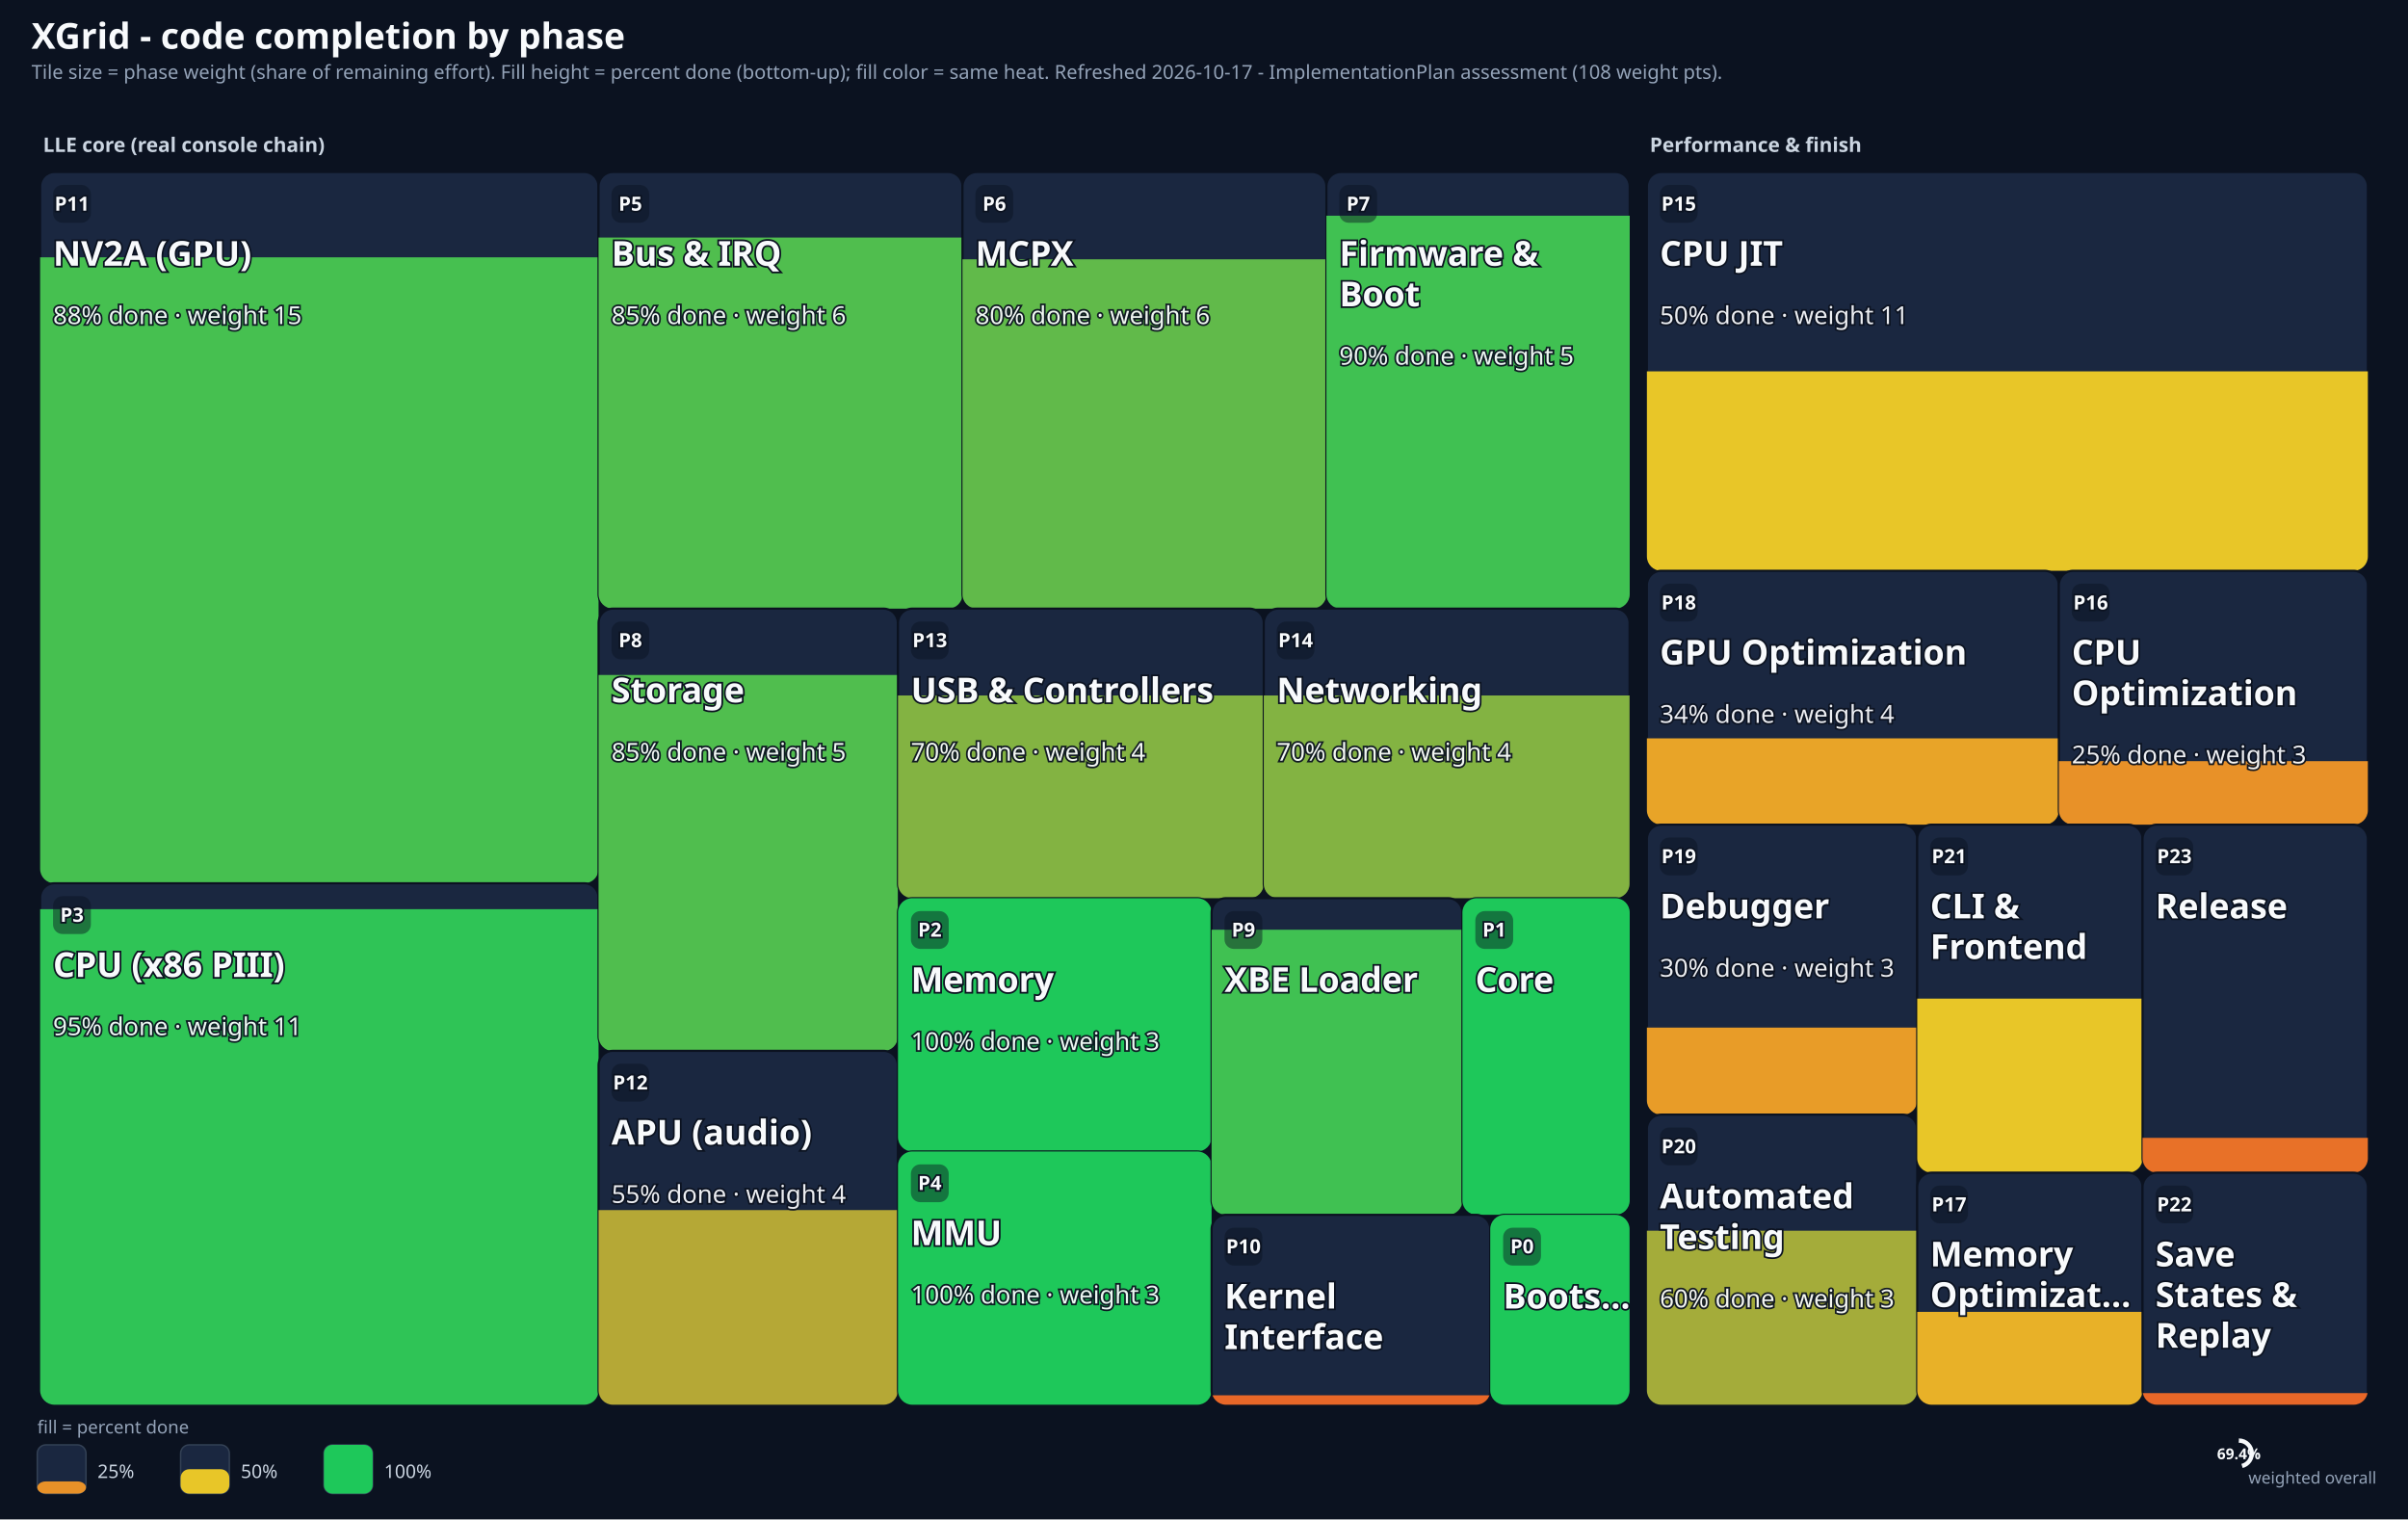
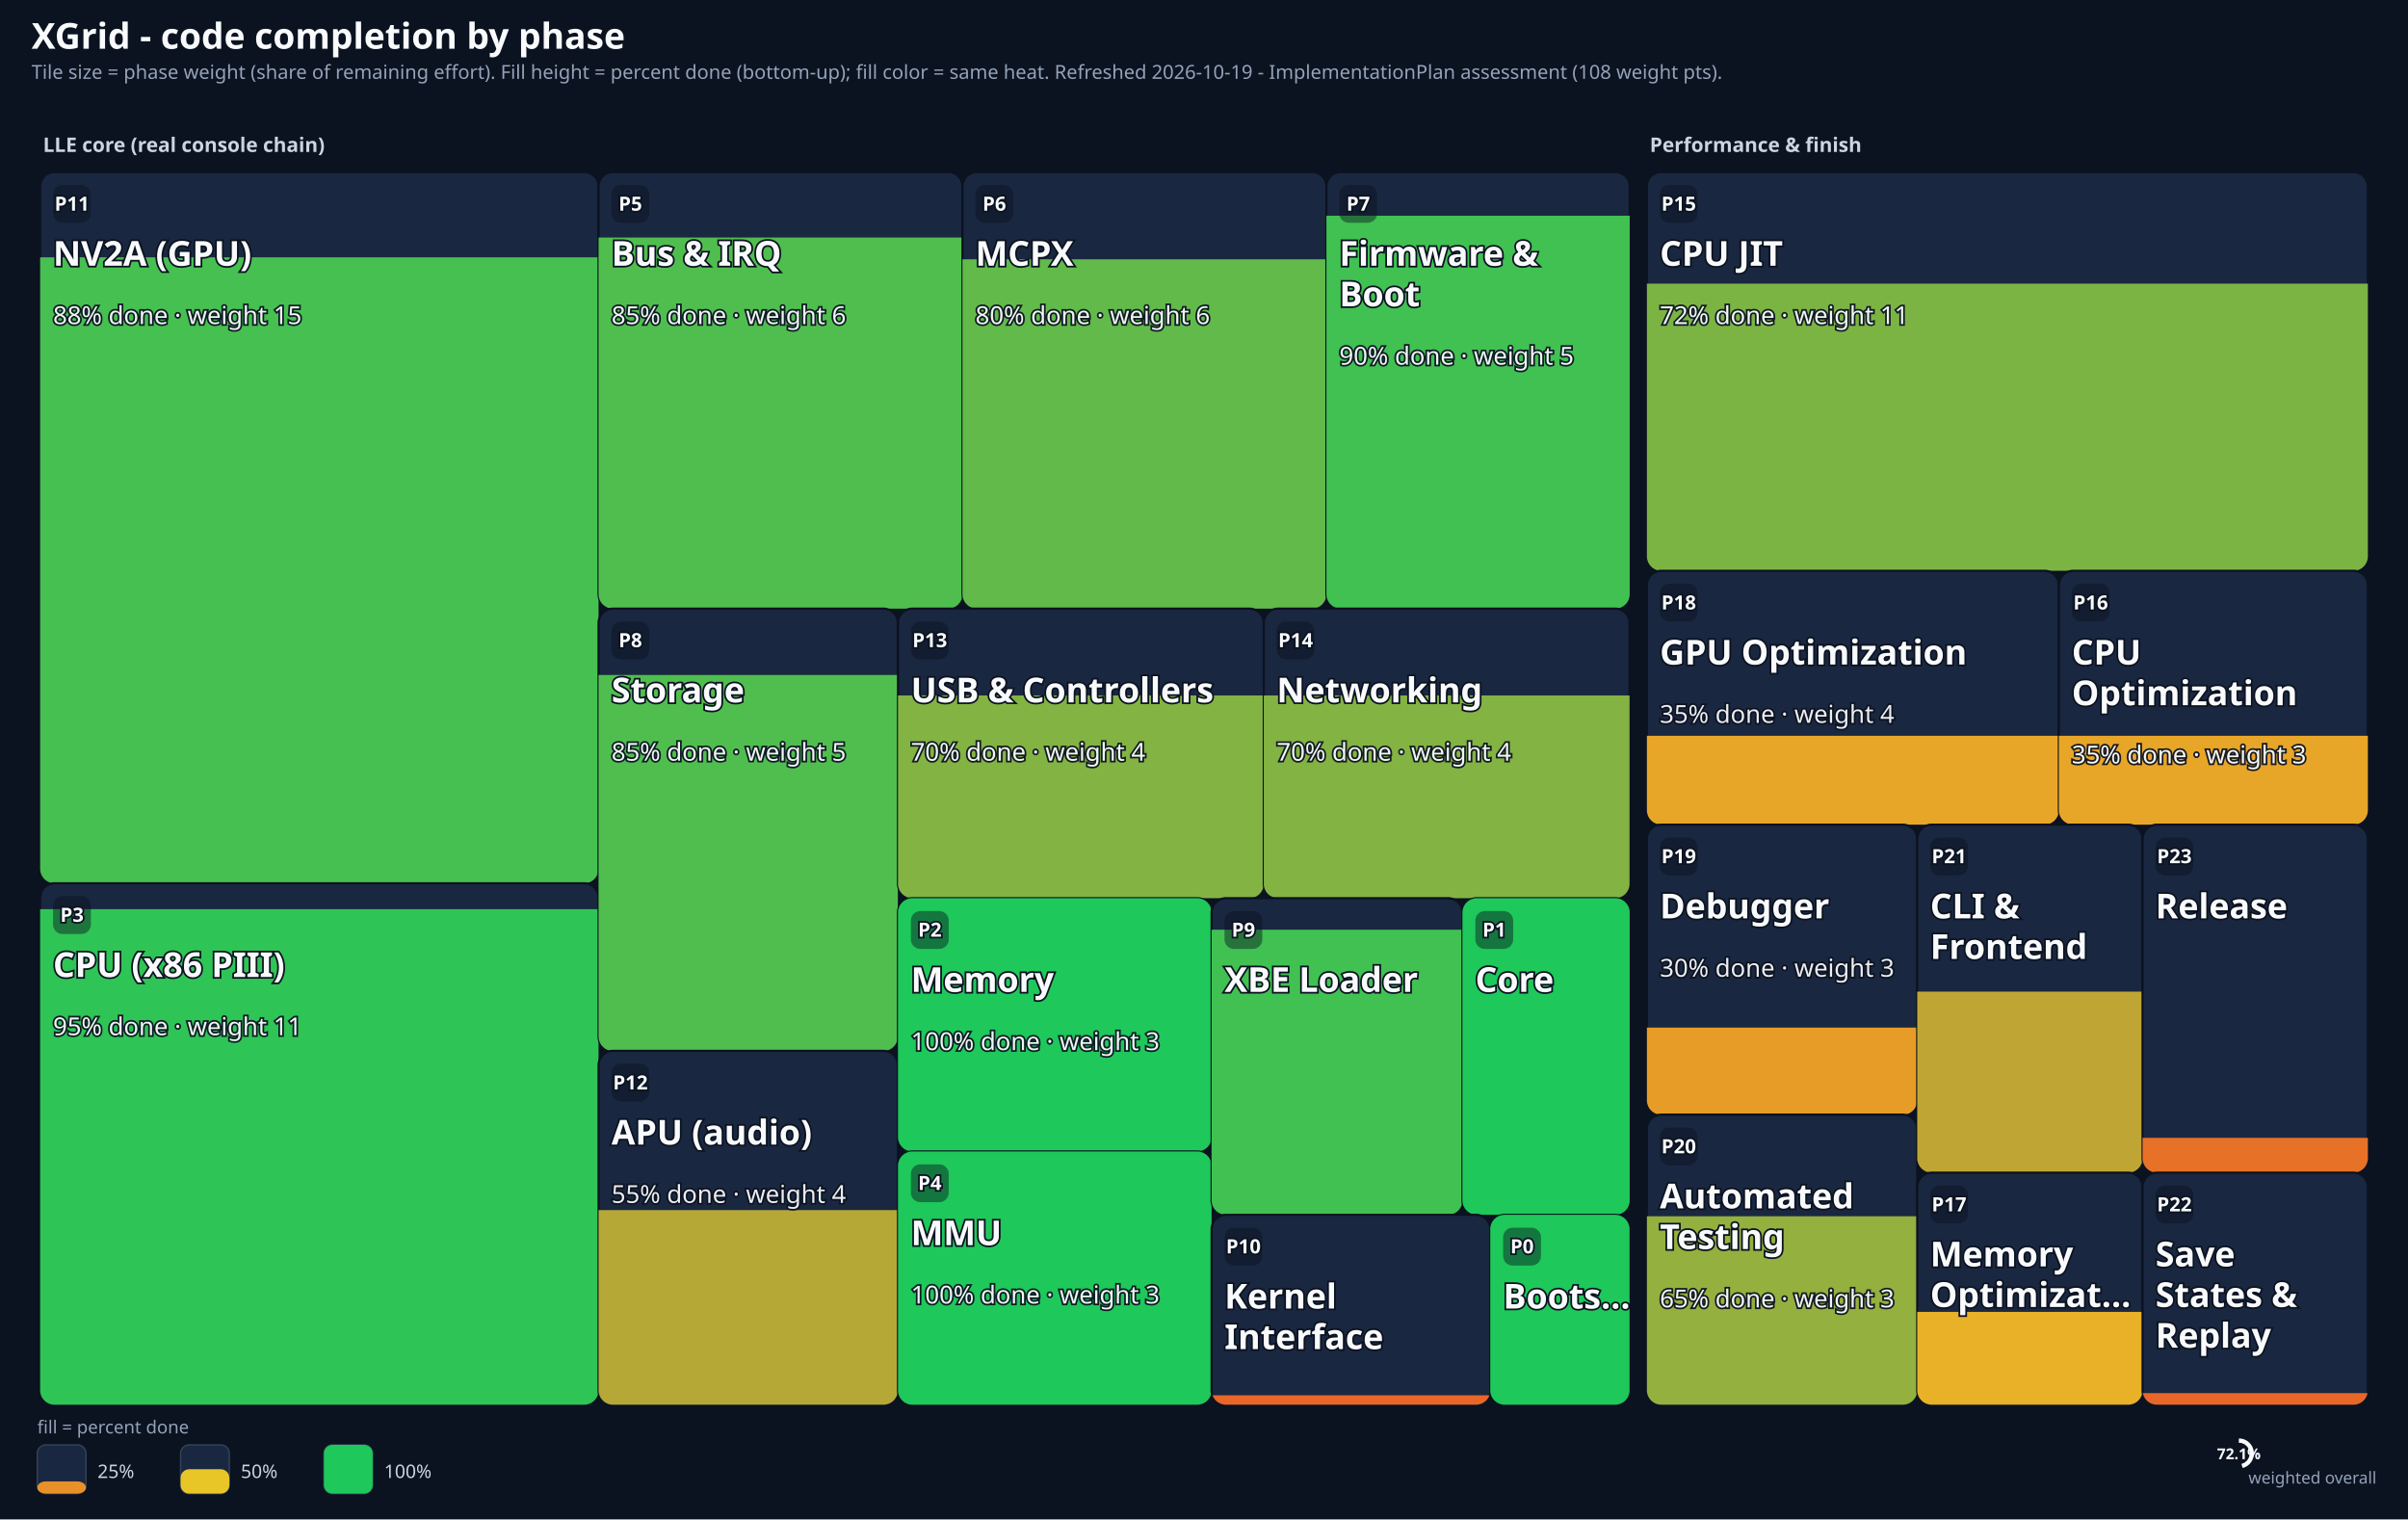
<svg xmlns="http://www.w3.org/2000/svg" width="1680" height="1060" viewBox="0 0 1680 1060" font-family="Segoe UI, Segoe UI Emoji, sans-serif">
  <rect width="1680" height="1060" fill="#0B1220" />
  <text x="22" y="34" font-size="25" font-weight="700" fill="#F8FAFC">XGrid - code completion by phase</text>
-   <text x="22" y="55" font-size="13.5" fill="#94A3B8">Tile size = phase weight (share of remaining effort). Fill height = percent done (bottom-up); fill color = same heat. Refreshed 2026-10-17 - ImplementationPlan assessment (108 weight pts).</text>
+   <text x="22" y="55" font-size="13.5" fill="#94A3B8">Tile size = phase weight (share of remaining effort). Fill height = percent done (bottom-up); fill color = same heat. Refreshed 2026-10-19 - ImplementationPlan assessment (108 weight pts).</text>
  <text x="30" y="106" font-size="14" font-weight="700" fill="#CBD5E1">LLE core (real console chain)</text>
  <text x="1151" y="106" font-size="14" font-weight="700" fill="#CBD5E1">Performance &amp; finish</text>
  <g class="tile" data-p="11" data-name="NV2A (GPU)" data-done="88" data-weight="15">
    <defs>
      <clipPath id="clip11">
        <rect x="28" y="120" width="389.6" height="496.2" rx="10" />
      </clipPath>
    </defs>
    <rect x="28" y="120" width="389.6" height="496.2" rx="10" fill="#1A2740" stroke="#0B1220" stroke-width="1.5" />
    <g clip-path="url(#clip11)">
      <rect x="28" y="179.5" width="389.6" height="436.6" fill="#46C050" />
    </g>
    <rect x="37" y="129" width="26.4" height="26.4" rx="6.6" fill="rgba(11,18,32,0.45)" />
    <text x="50.2" y="147" font-size="13.7" font-weight="700" fill="#F8FAFC" stroke="#0B1220" stroke-width="2.4" paint-order="stroke" text-anchor="middle">P11</text>
    <text x="37" y="185.4" font-size="24" font-weight="700" fill="#F8FAFC" stroke="#0B1220" stroke-width="2.4" paint-order="stroke">NV2A (GPU)</text>
    <text x="37" y="226.1" font-size="17.3" opacity="0.94" fill="#F8FAFC" stroke="#0B1220" stroke-width="2.4" paint-order="stroke">88% done · weight 15</text>
  </g>
  <g class="tile" data-p="3" data-name="CPU (x86 PIII)" data-done="95" data-weight="11">
    <defs>
      <clipPath id="clip3">
        <rect x="28" y="616.2" width="389.6" height="363.8" rx="10" />
      </clipPath>
    </defs>
    <rect x="28" y="616.2" width="389.6" height="363.8" rx="10" fill="#1A2740" stroke="#0B1220" stroke-width="1.5" />
    <g clip-path="url(#clip3)">
      <rect x="28" y="634.3" width="389.6" height="345.7" fill="#2FC456" />
    </g>
    <rect x="37" y="625.2" width="26.4" height="26.4" rx="6.6" fill="rgba(11,18,32,0.45)" />
    <text x="50.2" y="643.1" font-size="13.7" font-weight="700" fill="#F8FAFC" stroke="#0B1220" stroke-width="2.4" paint-order="stroke" text-anchor="middle">P3</text>
    <text x="37" y="681.6" font-size="24" font-weight="700" fill="#F8FAFC" stroke="#0B1220" stroke-width="2.4" paint-order="stroke">CPU (x86 PIII)</text>
    <text x="37" y="722.2" font-size="17.3" opacity="0.94" fill="#F8FAFC" stroke="#0B1220" stroke-width="2.4" paint-order="stroke">95% done · weight 11</text>
  </g>
  <g class="tile" data-p="5" data-name="Bus &amp; IRQ" data-done="85" data-weight="6">
    <defs>
      <clipPath id="clip5">
        <rect x="417.6" y="120" width="253.9" height="304.6" rx="10" />
      </clipPath>
    </defs>
    <rect x="417.6" y="120" width="253.9" height="304.6" rx="10" fill="#1A2740" stroke="#0B1220" stroke-width="1.5" />
    <g clip-path="url(#clip5)">
      <rect x="417.6" y="165.7" width="253.9" height="258.9" fill="#50BE4E" />
    </g>
    <rect x="426.6" y="129" width="26.4" height="26.4" rx="6.6" fill="rgba(11,18,32,0.45)" />
    <text x="439.8" y="147" font-size="13.7" font-weight="700" fill="#F8FAFC" stroke="#0B1220" stroke-width="2.4" paint-order="stroke" text-anchor="middle">P5</text>
    <text x="426.6" y="185.4" font-size="24" font-weight="700" fill="#F8FAFC" stroke="#0B1220" stroke-width="2.4" paint-order="stroke">Bus &amp; IRQ</text>
    <text x="426.6" y="226.1" font-size="17.3" opacity="0.94" fill="#F8FAFC" stroke="#0B1220" stroke-width="2.4" paint-order="stroke">85% done · weight 6</text>
  </g>
  <g class="tile" data-p="6" data-name="MCPX" data-done="80" data-weight="6">
    <defs>
      <clipPath id="clip6">
        <rect x="671.5" y="120" width="253.9" height="304.6" rx="10" />
      </clipPath>
    </defs>
    <rect x="671.5" y="120" width="253.9" height="304.6" rx="10" fill="#1A2740" stroke="#0B1220" stroke-width="1.5" />
    <g clip-path="url(#clip6)">
      <rect x="671.5" y="180.9" width="253.9" height="243.7" fill="#61BA4A" />
    </g>
    <rect x="680.5" y="129" width="26.4" height="26.4" rx="6.6" fill="rgba(11,18,32,0.45)" />
    <text x="693.7" y="147" font-size="13.7" font-weight="700" fill="#F8FAFC" stroke="#0B1220" stroke-width="2.4" paint-order="stroke" text-anchor="middle">P6</text>
    <text x="680.5" y="185.4" font-size="24" font-weight="700" fill="#F8FAFC" stroke="#0B1220" stroke-width="2.4" paint-order="stroke">MCPX</text>
    <text x="680.5" y="226.1" font-size="17.3" opacity="0.94" fill="#F8FAFC" stroke="#0B1220" stroke-width="2.4" paint-order="stroke">80% done · weight 6</text>
  </g>
  <g class="tile" data-p="7" data-name="Firmware &amp; Boot" data-done="90" data-weight="5">
    <defs>
      <clipPath id="clip7">
        <rect x="925.4" y="120" width="211.6" height="304.6" rx="10" />
      </clipPath>
    </defs>
    <rect x="925.4" y="120" width="211.6" height="304.6" rx="10" fill="#1A2740" stroke="#0B1220" stroke-width="1.5" />
    <g clip-path="url(#clip7)">
      <rect x="925.4" y="150.5" width="211.6" height="274.1" fill="#40C152" />
    </g>
    <rect x="934.4" y="129" width="26.4" height="26.4" rx="6.6" fill="rgba(11,18,32,0.45)" />
    <text x="947.6" y="147" font-size="13.7" font-weight="700" fill="#F8FAFC" stroke="#0B1220" stroke-width="2.4" paint-order="stroke" text-anchor="middle">P7</text>
    <text x="934.4" y="185.4" font-size="24" font-weight="700" fill="#F8FAFC" stroke="#0B1220" stroke-width="2.4" paint-order="stroke">Firmware &amp;</text>
    <text x="934.4" y="213.7" font-size="24" font-weight="700" fill="#F8FAFC" stroke="#0B1220" stroke-width="2.4" paint-order="stroke">Boot</text>
    <text x="934.4" y="254.4" font-size="17.3" opacity="0.94" fill="#F8FAFC" stroke="#0B1220" stroke-width="2.4" paint-order="stroke">90% done · weight 5</text>
  </g>
  <g class="tile" data-p="8" data-name="Storage" data-done="85" data-weight="5">
    <defs>
      <clipPath id="clip8">
        <rect x="417.6" y="424.6" width="208.8" height="308.6" rx="10" />
      </clipPath>
    </defs>
    <rect x="417.6" y="424.6" width="208.8" height="308.6" rx="10" fill="#1A2740" stroke="#0B1220" stroke-width="1.5" />
    <g clip-path="url(#clip8)">
      <rect x="417.6" y="470.9" width="208.8" height="262.3" fill="#50BE4E" />
    </g>
    <rect x="426.6" y="433.6" width="26.4" height="26.4" rx="6.6" fill="rgba(11,18,32,0.45)" />
    <text x="439.8" y="451.5" font-size="13.7" font-weight="700" fill="#F8FAFC" stroke="#0B1220" stroke-width="2.4" paint-order="stroke" text-anchor="middle">P8</text>
    <text x="426.6" y="490" font-size="24" font-weight="700" fill="#F8FAFC" stroke="#0B1220" stroke-width="2.4" paint-order="stroke">Storage</text>
    <text x="426.6" y="530.7" font-size="17.3" opacity="0.94" fill="#F8FAFC" stroke="#0B1220" stroke-width="2.4" paint-order="stroke">85% done · weight 5</text>
  </g>
  <g class="tile" data-p="12" data-name="APU (audio)" data-done="55" data-weight="4">
    <defs>
      <clipPath id="clip12">
        <rect x="417.6" y="733.1" width="208.8" height="246.9" rx="10" />
      </clipPath>
    </defs>
    <rect x="417.6" y="733.1" width="208.8" height="246.9" rx="10" fill="#1A2740" stroke="#0B1220" stroke-width="1.5" />
    <g clip-path="url(#clip12)">
      <rect x="417.6" y="844.2" width="208.8" height="135.8" fill="#B5A836" />
    </g>
    <rect x="426.6" y="742.1" width="26.4" height="26.4" rx="6.6" fill="rgba(11,18,32,0.45)" />
    <text x="439.8" y="760.1" font-size="13.7" font-weight="700" fill="#F8FAFC" stroke="#0B1220" stroke-width="2.4" paint-order="stroke" text-anchor="middle">P12</text>
    <text x="426.6" y="798.5" font-size="24" font-weight="700" fill="#F8FAFC" stroke="#0B1220" stroke-width="2.4" paint-order="stroke">APU (audio)</text>
    <text x="426.6" y="839.2" font-size="17.3" opacity="0.94" fill="#F8FAFC" stroke="#0B1220" stroke-width="2.4" paint-order="stroke">55% done · weight 4</text>
  </g>
  <g class="tile" data-p="13" data-name="USB &amp; Controllers" data-done="70" data-weight="4">
    <defs>
      <clipPath id="clip13">
        <rect x="626.5" y="424.6" width="255.2" height="202" rx="10" />
      </clipPath>
    </defs>
    <rect x="626.5" y="424.6" width="255.2" height="202" rx="10" fill="#1A2740" stroke="#0B1220" stroke-width="1.5" />
    <g clip-path="url(#clip13)">
      <rect x="626.5" y="485.2" width="255.2" height="141.4" fill="#83B342" />
    </g>
    <rect x="635.5" y="433.6" width="26.4" height="26.4" rx="6.6" fill="rgba(11,18,32,0.45)" />
    <text x="648.7" y="451.5" font-size="13.7" font-weight="700" fill="#F8FAFC" stroke="#0B1220" stroke-width="2.4" paint-order="stroke" text-anchor="middle">P13</text>
    <text x="635.5" y="490" font-size="24" font-weight="700" fill="#F8FAFC" stroke="#0B1220" stroke-width="2.4" paint-order="stroke">USB &amp; Controllers</text>
    <text x="635.5" y="530.7" font-size="17.3" opacity="0.94" fill="#F8FAFC" stroke="#0B1220" stroke-width="2.4" paint-order="stroke">70% done · weight 4</text>
  </g>
  <g class="tile" data-p="14" data-name="Networking" data-done="70" data-weight="4">
    <defs>
      <clipPath id="clip14">
        <rect x="881.7" y="424.6" width="255.2" height="202" rx="10" />
      </clipPath>
    </defs>
    <rect x="881.7" y="424.6" width="255.2" height="202" rx="10" fill="#1A2740" stroke="#0B1220" stroke-width="1.5" />
    <g clip-path="url(#clip14)">
      <rect x="881.7" y="485.2" width="255.2" height="141.4" fill="#83B342" />
    </g>
    <rect x="890.7" y="433.6" width="26.4" height="26.4" rx="6.6" fill="rgba(11,18,32,0.45)" />
    <text x="903.9" y="451.5" font-size="13.7" font-weight="700" fill="#F8FAFC" stroke="#0B1220" stroke-width="2.4" paint-order="stroke" text-anchor="middle">P14</text>
    <text x="890.7" y="490" font-size="24" font-weight="700" fill="#F8FAFC" stroke="#0B1220" stroke-width="2.4" paint-order="stroke">Networking</text>
    <text x="890.7" y="530.7" font-size="17.3" opacity="0.94" fill="#F8FAFC" stroke="#0B1220" stroke-width="2.4" paint-order="stroke">70% done · weight 4</text>
  </g>
  <g class="tile" data-p="2" data-name="Memory" data-done="100" data-weight="3">
    <defs>
      <clipPath id="clip2">
        <rect x="626.5" y="626.6" width="218.8" height="176.7" rx="10" />
      </clipPath>
    </defs>
    <rect x="626.5" y="626.6" width="218.8" height="176.7" rx="10" fill="#1A2740" stroke="#0B1220" stroke-width="1.5" />
    <g clip-path="url(#clip2)">
      <rect x="626.5" y="626.6" width="218.8" height="176.7" fill="#1EC85A" />
    </g>
    <rect x="635.5" y="635.6" width="26.4" height="26.4" rx="6.6" fill="rgba(11,18,32,0.45)" />
    <text x="648.7" y="653.5" font-size="13.7" font-weight="700" fill="#F8FAFC" stroke="#0B1220" stroke-width="2.4" paint-order="stroke" text-anchor="middle">P2</text>
    <text x="635.5" y="692" font-size="24" font-weight="700" fill="#F8FAFC" stroke="#0B1220" stroke-width="2.4" paint-order="stroke">Memory</text>
    <text x="635.5" y="732.6" font-size="17.3" opacity="0.94" fill="#F8FAFC" stroke="#0B1220" stroke-width="2.4" paint-order="stroke">100% done · weight 3</text>
  </g>
  <g class="tile" data-p="4" data-name="MMU" data-done="100" data-weight="3">
    <defs>
      <clipPath id="clip4">
        <rect x="626.5" y="803.3" width="218.8" height="176.7" rx="10" />
      </clipPath>
    </defs>
    <rect x="626.5" y="803.3" width="218.8" height="176.7" rx="10" fill="#1A2740" stroke="#0B1220" stroke-width="1.5" />
    <g clip-path="url(#clip4)">
      <rect x="626.5" y="803.3" width="218.8" height="176.7" fill="#1EC85A" />
    </g>
    <rect x="635.5" y="812.3" width="26.4" height="26.4" rx="6.6" fill="rgba(11,18,32,0.45)" />
    <text x="648.7" y="830.2" font-size="13.7" font-weight="700" fill="#F8FAFC" stroke="#0B1220" stroke-width="2.4" paint-order="stroke" text-anchor="middle">P4</text>
    <text x="635.5" y="868.7" font-size="24" font-weight="700" fill="#F8FAFC" stroke="#0B1220" stroke-width="2.4" paint-order="stroke">MMU</text>
    <text x="635.5" y="909.4" font-size="17.3" opacity="0.94" fill="#F8FAFC" stroke="#0B1220" stroke-width="2.4" paint-order="stroke">100% done · weight 3</text>
  </g>
  <g class="tile" data-p="9" data-name="XBE Loader" data-done="90" data-weight="3">
    <defs>
      <clipPath id="clip9">
        <rect x="845.3" y="626.6" width="175" height="220.9" rx="10" />
      </clipPath>
    </defs>
    <rect x="845.3" y="626.6" width="175" height="220.9" rx="10" fill="#1A2740" stroke="#0B1220" stroke-width="1.5" />
    <g clip-path="url(#clip9)">
      <rect x="845.3" y="648.6" width="175" height="198.8" fill="#40C152" />
    </g>
    <rect x="854.3" y="635.6" width="26.4" height="26.4" rx="6.6" fill="rgba(11,18,32,0.45)" />
    <text x="867.5" y="653.5" font-size="13.7" font-weight="700" fill="#F8FAFC" stroke="#0B1220" stroke-width="2.4" paint-order="stroke" text-anchor="middle">P9</text>
    <text x="854.3" y="692" font-size="24" font-weight="700" fill="#F8FAFC" stroke="#0B1220" stroke-width="2.4" paint-order="stroke">XBE Loader</text>
  </g>
  <g class="tile" data-p="1" data-name="Core" data-done="100" data-weight="2">
    <defs>
      <clipPath id="clip1">
        <rect x="1020.3" y="626.6" width="116.7" height="220.9" rx="10" />
      </clipPath>
    </defs>
    <rect x="1020.3" y="626.6" width="116.7" height="220.9" rx="10" fill="#1A2740" stroke="#0B1220" stroke-width="1.5" />
    <g clip-path="url(#clip1)">
      <rect x="1020.3" y="626.6" width="116.7" height="220.9" fill="#1EC85A" />
    </g>
    <rect x="1029.3" y="635.6" width="26.4" height="26.4" rx="6.6" fill="rgba(11,18,32,0.45)" />
    <text x="1042.5" y="653.5" font-size="13.7" font-weight="700" fill="#F8FAFC" stroke="#0B1220" stroke-width="2.4" paint-order="stroke" text-anchor="middle">P1</text>
    <text x="1029.3" y="692" font-size="24" font-weight="700" fill="#F8FAFC" stroke="#0B1220" stroke-width="2.4" paint-order="stroke">Core</text>
  </g>
  <g class="tile" data-p="10" data-name="Kernel Interface" data-done="5" data-weight="2">
    <defs>
      <clipPath id="clip10">
        <rect x="845.3" y="847.5" width="194.5" height="132.5" rx="10" />
      </clipPath>
    </defs>
    <rect x="845.3" y="847.5" width="194.5" height="132.5" rx="10" fill="#1A2740" stroke="#0B1220" stroke-width="1.5" />
    <g clip-path="url(#clip10)">
      <rect x="845.3" y="973.4" width="194.5" height="6.6" fill="#E86728" />
    </g>
    <rect x="854.3" y="856.5" width="26.4" height="26.4" rx="6.6" fill="rgba(11,18,32,0.45)" />
    <text x="867.5" y="874.4" font-size="13.7" font-weight="700" fill="#F8FAFC" stroke="#0B1220" stroke-width="2.4" paint-order="stroke" text-anchor="middle">P10</text>
    <text x="854.3" y="912.9" font-size="24" font-weight="700" fill="#F8FAFC" stroke="#0B1220" stroke-width="2.4" paint-order="stroke">Kernel</text>
    <text x="854.3" y="941.2" font-size="24" font-weight="700" fill="#F8FAFC" stroke="#0B1220" stroke-width="2.4" paint-order="stroke">Interface</text>
  </g>
  <g class="tile" data-p="0" data-name="Bootstrap" data-done="100" data-weight="1">
    <defs>
      <clipPath id="clip0">
        <rect x="1039.7" y="847.5" width="97.2" height="132.5" rx="10" />
      </clipPath>
    </defs>
    <rect x="1039.7" y="847.5" width="97.2" height="132.5" rx="10" fill="#1A2740" stroke="#0B1220" stroke-width="1.5" />
    <g clip-path="url(#clip0)">
      <rect x="1039.7" y="847.5" width="97.2" height="132.5" fill="#1EC85A" />
    </g>
    <rect x="1048.7" y="856.5" width="26.4" height="26.4" rx="6.6" fill="rgba(11,18,32,0.45)" />
    <text x="1061.9" y="874.4" font-size="13.7" font-weight="700" fill="#F8FAFC" stroke="#0B1220" stroke-width="2.4" paint-order="stroke" text-anchor="middle">P0</text>
    <text x="1048.7" y="912.9" font-size="24" font-weight="700" fill="#F8FAFC" stroke="#0B1220" stroke-width="2.4" paint-order="stroke">Boots…</text>
  </g>
-   <g class="tile" data-p="15" data-name="CPU JIT" data-done="50" data-weight="11">
+   <g class="tile" data-p="15" data-name="CPU JIT" data-done="72" data-weight="11">
    <defs>
      <clipPath id="clip15">
        <rect x="1149" y="120" width="503" height="278.2" rx="10" />
      </clipPath>
    </defs>
    <rect x="1149" y="120" width="503" height="278.2" rx="10" fill="#1A2740" stroke="#0B1220" stroke-width="1.5" />
    <g clip-path="url(#clip15)">
-       <rect x="1149" y="259.1" width="503" height="139.1" fill="#E8C628" />
+       <rect x="1149" y="197.9" width="503" height="200.3" fill="#7CB444" />
    </g>
    <rect x="1158" y="129" width="26.4" height="26.4" rx="6.6" fill="rgba(11,18,32,0.45)" />
    <text x="1171.2" y="147" font-size="13.7" font-weight="700" fill="#F8FAFC" stroke="#0B1220" stroke-width="2.4" paint-order="stroke" text-anchor="middle">P15</text>
    <text x="1158" y="185.4" font-size="24" font-weight="700" fill="#F8FAFC" stroke="#0B1220" stroke-width="2.4" paint-order="stroke">CPU JIT</text>
-     <text x="1158" y="226.1" font-size="17.3" opacity="0.94" fill="#F8FAFC" stroke="#0B1220" stroke-width="2.4" paint-order="stroke">50% done · weight 11</text>
-   </g>
-   <g class="tile" data-p="18" data-name="GPU Optimization" data-done="34" data-weight="4">
+     <text x="1158" y="226.1" font-size="17.3" opacity="0.94" fill="#F8FAFC" stroke="#0B1220" stroke-width="2.4" paint-order="stroke">72% done · weight 11</text>
+   </g>
+   <g class="tile" data-p="18" data-name="GPU Optimization" data-done="35" data-weight="4">
    <defs>
      <clipPath id="clip18">
        <rect x="1149" y="398.2" width="287.4" height="177.1" rx="10" />
      </clipPath>
    </defs>
    <rect x="1149" y="398.2" width="287.4" height="177.1" rx="10" fill="#1A2740" stroke="#0B1220" stroke-width="1.5" />
    <g clip-path="url(#clip18)">
-       <rect x="1149" y="515.1" width="287.4" height="60.2" fill="#E8A428" />
+       <rect x="1149" y="513.3" width="287.4" height="62" fill="#E8A628" />
    </g>
    <rect x="1158" y="407.2" width="26.4" height="26.4" rx="6.6" fill="rgba(11,18,32,0.45)" />
    <text x="1171.2" y="425.2" font-size="13.7" font-weight="700" fill="#F8FAFC" stroke="#0B1220" stroke-width="2.4" paint-order="stroke" text-anchor="middle">P18</text>
    <text x="1158" y="463.6" font-size="24" font-weight="700" fill="#F8FAFC" stroke="#0B1220" stroke-width="2.4" paint-order="stroke">GPU Optimization</text>
-     <text x="1158" y="504.3" font-size="17.3" opacity="0.94" fill="#F8FAFC" stroke="#0B1220" stroke-width="2.4" paint-order="stroke">34% done · weight 4</text>
-   </g>
-   <g class="tile" data-p="16" data-name="CPU Optimization" data-done="25" data-weight="3">
+     <text x="1158" y="504.3" font-size="17.3" opacity="0.94" fill="#F8FAFC" stroke="#0B1220" stroke-width="2.4" paint-order="stroke">35% done · weight 4</text>
+   </g>
+   <g class="tile" data-p="16" data-name="CPU Optimization" data-done="35" data-weight="3">
    <defs>
      <clipPath id="clip16">
        <rect x="1436.4" y="398.2" width="215.6" height="177.1" rx="10" />
      </clipPath>
    </defs>
    <rect x="1436.4" y="398.2" width="215.6" height="177.1" rx="10" fill="#1A2740" stroke="#0B1220" stroke-width="1.5" />
    <g clip-path="url(#clip16)">
-       <rect x="1436.4" y="531" width="215.6" height="44.3" fill="#E89128" />
+       <rect x="1436.4" y="513.3" width="215.6" height="62" fill="#E8A628" />
    </g>
    <rect x="1445.4" y="407.2" width="26.4" height="26.4" rx="6.6" fill="rgba(11,18,32,0.45)" />
    <text x="1458.6" y="425.2" font-size="13.7" font-weight="700" fill="#F8FAFC" stroke="#0B1220" stroke-width="2.4" paint-order="stroke" text-anchor="middle">P16</text>
    <text x="1445.4" y="463.6" font-size="24" font-weight="700" fill="#F8FAFC" stroke="#0B1220" stroke-width="2.4" paint-order="stroke">CPU</text>
    <text x="1445.4" y="492" font-size="24" font-weight="700" fill="#F8FAFC" stroke="#0B1220" stroke-width="2.4" paint-order="stroke">Optimization</text>
-     <text x="1445.4" y="532.6" font-size="17.3" opacity="0.94" fill="#F8FAFC" stroke="#0B1220" stroke-width="2.4" paint-order="stroke">25% done · weight 3</text>
+     <text x="1445.4" y="532.6" font-size="17.3" opacity="0.94" fill="#F8FAFC" stroke="#0B1220" stroke-width="2.4" paint-order="stroke">35% done · weight 3</text>
  </g>
  <g class="tile" data-p="19" data-name="Debugger" data-done="30" data-weight="3">
    <defs>
      <clipPath id="clip19">
        <rect x="1149" y="575.3" width="188.6" height="202.4" rx="10" />
      </clipPath>
    </defs>
    <rect x="1149" y="575.3" width="188.6" height="202.4" rx="10" fill="#1A2740" stroke="#0B1220" stroke-width="1.5" />
    <g clip-path="url(#clip19)">
      <rect x="1149" y="716.9" width="188.6" height="60.7" fill="#E89C28" />
    </g>
    <rect x="1158" y="584.3" width="26.4" height="26.4" rx="6.6" fill="rgba(11,18,32,0.45)" />
    <text x="1171.2" y="602.2" font-size="13.7" font-weight="700" fill="#F8FAFC" stroke="#0B1220" stroke-width="2.4" paint-order="stroke" text-anchor="middle">P19</text>
    <text x="1158" y="640.7" font-size="24" font-weight="700" fill="#F8FAFC" stroke="#0B1220" stroke-width="2.4" paint-order="stroke">Debugger</text>
    <text x="1158" y="681.4" font-size="17.3" opacity="0.94" fill="#F8FAFC" stroke="#0B1220" stroke-width="2.4" paint-order="stroke">30% done · weight 3</text>
  </g>
-   <g class="tile" data-p="20" data-name="Automated Testing" data-done="60" data-weight="3">
+   <g class="tile" data-p="20" data-name="Automated Testing" data-done="65" data-weight="3">
    <defs>
      <clipPath id="clip20">
        <rect x="1149" y="777.6" width="188.6" height="202.4" rx="10" />
      </clipPath>
    </defs>
    <rect x="1149" y="777.6" width="188.6" height="202.4" rx="10" fill="#1A2740" stroke="#0B1220" stroke-width="1.5" />
    <g clip-path="url(#clip20)">
-       <rect x="1149" y="858.6" width="188.6" height="121.4" fill="#A4AC3A" />
+       <rect x="1149" y="848.5" width="188.6" height="131.5" fill="#94B03E" />
    </g>
    <rect x="1158" y="786.6" width="26.4" height="26.4" rx="6.6" fill="rgba(11,18,32,0.45)" />
    <text x="1171.2" y="804.6" font-size="13.7" font-weight="700" fill="#F8FAFC" stroke="#0B1220" stroke-width="2.4" paint-order="stroke" text-anchor="middle">P20</text>
    <text x="1158" y="843" font-size="24" font-weight="700" fill="#F8FAFC" stroke="#0B1220" stroke-width="2.4" paint-order="stroke">Automated</text>
    <text x="1158" y="871.4" font-size="24" font-weight="700" fill="#F8FAFC" stroke="#0B1220" stroke-width="2.4" paint-order="stroke">Testing</text>
-     <text x="1158" y="912.1" font-size="17.3" opacity="0.94" fill="#F8FAFC" stroke="#0B1220" stroke-width="2.4" paint-order="stroke">60% done · weight 3</text>
-   </g>
-   <g class="tile" data-p="21" data-name="CLI &amp; Frontend" data-done="50" data-weight="3">
+     <text x="1158" y="912.1" font-size="17.3" opacity="0.94" fill="#F8FAFC" stroke="#0B1220" stroke-width="2.4" paint-order="stroke">65% done · weight 3</text>
+   </g>
+   <g class="tile" data-p="21" data-name="CLI &amp; Frontend" data-done="52" data-weight="3">
    <defs>
      <clipPath id="clip21">
        <rect x="1337.6" y="575.3" width="157.2" height="242.8" rx="10" />
      </clipPath>
    </defs>
    <rect x="1337.6" y="575.3" width="157.2" height="242.8" rx="10" fill="#1A2740" stroke="#0B1220" stroke-width="1.5" />
    <g clip-path="url(#clip21)">
-       <rect x="1337.6" y="696.7" width="157.2" height="121.4" fill="#E8C628" />
+       <rect x="1337.6" y="691.8" width="157.2" height="126.3" fill="#BFA634" />
    </g>
    <rect x="1346.6" y="584.3" width="26.4" height="26.4" rx="6.6" fill="rgba(11,18,32,0.45)" />
    <text x="1359.8" y="602.2" font-size="13.7" font-weight="700" fill="#F8FAFC" stroke="#0B1220" stroke-width="2.4" paint-order="stroke" text-anchor="middle">P21</text>
    <text x="1346.6" y="640.7" font-size="24" font-weight="700" fill="#F8FAFC" stroke="#0B1220" stroke-width="2.4" paint-order="stroke">CLI &amp;</text>
    <text x="1346.6" y="669" font-size="24" font-weight="700" fill="#F8FAFC" stroke="#0B1220" stroke-width="2.4" paint-order="stroke">Frontend</text>
  </g>
  <g class="tile" data-p="23" data-name="Release" data-done="10" data-weight="3">
    <defs>
      <clipPath id="clip23">
        <rect x="1494.8" y="575.3" width="157.2" height="242.8" rx="10" />
      </clipPath>
    </defs>
    <rect x="1494.8" y="575.3" width="157.2" height="242.8" rx="10" fill="#1A2740" stroke="#0B1220" stroke-width="1.5" />
    <g clip-path="url(#clip23)">
      <rect x="1494.8" y="793.8" width="157.2" height="24.3" fill="#E87128" />
    </g>
    <rect x="1503.8" y="584.3" width="26.4" height="26.4" rx="6.6" fill="rgba(11,18,32,0.45)" />
    <text x="1517" y="602.2" font-size="13.7" font-weight="700" fill="#F8FAFC" stroke="#0B1220" stroke-width="2.4" paint-order="stroke" text-anchor="middle">P23</text>
    <text x="1503.8" y="640.7" font-size="24" font-weight="700" fill="#F8FAFC" stroke="#0B1220" stroke-width="2.4" paint-order="stroke">Release</text>
  </g>
  <g class="tile" data-p="17" data-name="Memory Optimization" data-done="40" data-weight="2">
    <defs>
      <clipPath id="clip17">
        <rect x="1337.6" y="818.1" width="157.2" height="161.9" rx="10" />
      </clipPath>
    </defs>
    <rect x="1337.6" y="818.1" width="157.2" height="161.9" rx="10" fill="#1A2740" stroke="#0B1220" stroke-width="1.5" />
    <g clip-path="url(#clip17)">
      <rect x="1337.6" y="915.2" width="157.2" height="64.8" fill="#E8B128" />
    </g>
    <rect x="1346.6" y="827.1" width="26.4" height="26.4" rx="6.6" fill="rgba(11,18,32,0.45)" />
    <text x="1359.8" y="845.1" font-size="13.7" font-weight="700" fill="#F8FAFC" stroke="#0B1220" stroke-width="2.4" paint-order="stroke" text-anchor="middle">P17</text>
    <text x="1346.6" y="883.5" font-size="24" font-weight="700" fill="#F8FAFC" stroke="#0B1220" stroke-width="2.4" paint-order="stroke">Memory</text>
    <text x="1346.6" y="911.8" font-size="24" font-weight="700" fill="#F8FAFC" stroke="#0B1220" stroke-width="2.4" paint-order="stroke">Optimizat…</text>
  </g>
  <g class="tile" data-p="22" data-name="Save States &amp; Replay" data-done="5" data-weight="2">
    <defs>
      <clipPath id="clip22">
        <rect x="1494.8" y="818.1" width="157.2" height="161.9" rx="10" />
      </clipPath>
    </defs>
    <rect x="1494.8" y="818.1" width="157.2" height="161.9" rx="10" fill="#1A2740" stroke="#0B1220" stroke-width="1.5" />
    <g clip-path="url(#clip22)">
      <rect x="1494.8" y="971.9" width="157.2" height="8.1" fill="#E86728" />
    </g>
    <rect x="1503.8" y="827.1" width="26.4" height="26.4" rx="6.6" fill="rgba(11,18,32,0.45)" />
    <text x="1517" y="845.1" font-size="13.7" font-weight="700" fill="#F8FAFC" stroke="#0B1220" stroke-width="2.4" paint-order="stroke" text-anchor="middle">P22</text>
    <text x="1503.8" y="883.5" font-size="24" font-weight="700" fill="#F8FAFC" stroke="#0B1220" stroke-width="2.4" paint-order="stroke">Save</text>
    <text x="1503.8" y="911.8" font-size="24" font-weight="700" fill="#F8FAFC" stroke="#0B1220" stroke-width="2.4" paint-order="stroke">States &amp;</text>
    <text x="1503.8" y="940.2" font-size="24" font-weight="700" fill="#F8FAFC" stroke="#0B1220" stroke-width="2.4" paint-order="stroke">Replay</text>
  </g>
  <text x="26" y="1000" font-size="12.5" fill="#94A3B8">fill = percent done</text>
  <rect x="26" y="1008" width="34" height="34" rx="6" fill="#1A2740" stroke="#334155" />
  <rect x="26" y="1033.5" width="34" height="8.5" rx="6" fill="#E89128" />
  <text x="68" y="1031.1" font-size="13" fill="#CBD5E1">25%</text>
  <rect x="126" y="1008" width="34" height="34" rx="6" fill="#1A2740" stroke="#334155" />
  <rect x="126" y="1025" width="34" height="17" rx="6" fill="#E8C628" />
  <text x="168" y="1031.1" font-size="13" fill="#CBD5E1">50%</text>
  <rect x="226" y="1008" width="34" height="34" rx="6" fill="#1A2740" stroke="#334155" />
  <rect x="226" y="1008" width="34" height="34" rx="6" fill="#1EC85A" />
  <text x="268" y="1031.1" font-size="13" fill="#CBD5E1">100%</text>
  <circle cx="1562" cy="1014" r="9" fill="none" stroke="#F8FAFC" stroke-width="3" stroke-dasharray="26 34.5" transform="rotate(-90 1562 1014)" />
-   <text x="1562" y="1018" font-size="10.5" font-weight="700" fill="#F8FAFC" text-anchor="middle">69.4%</text>
+   <text x="1562" y="1018" font-size="10.5" font-weight="700" fill="#F8FAFC" text-anchor="middle">72.1%</text>
  <text x="1658" y="1035" font-size="11.5" fill="#94A3B8" text-anchor="end">weighted overall</text>
</svg>
